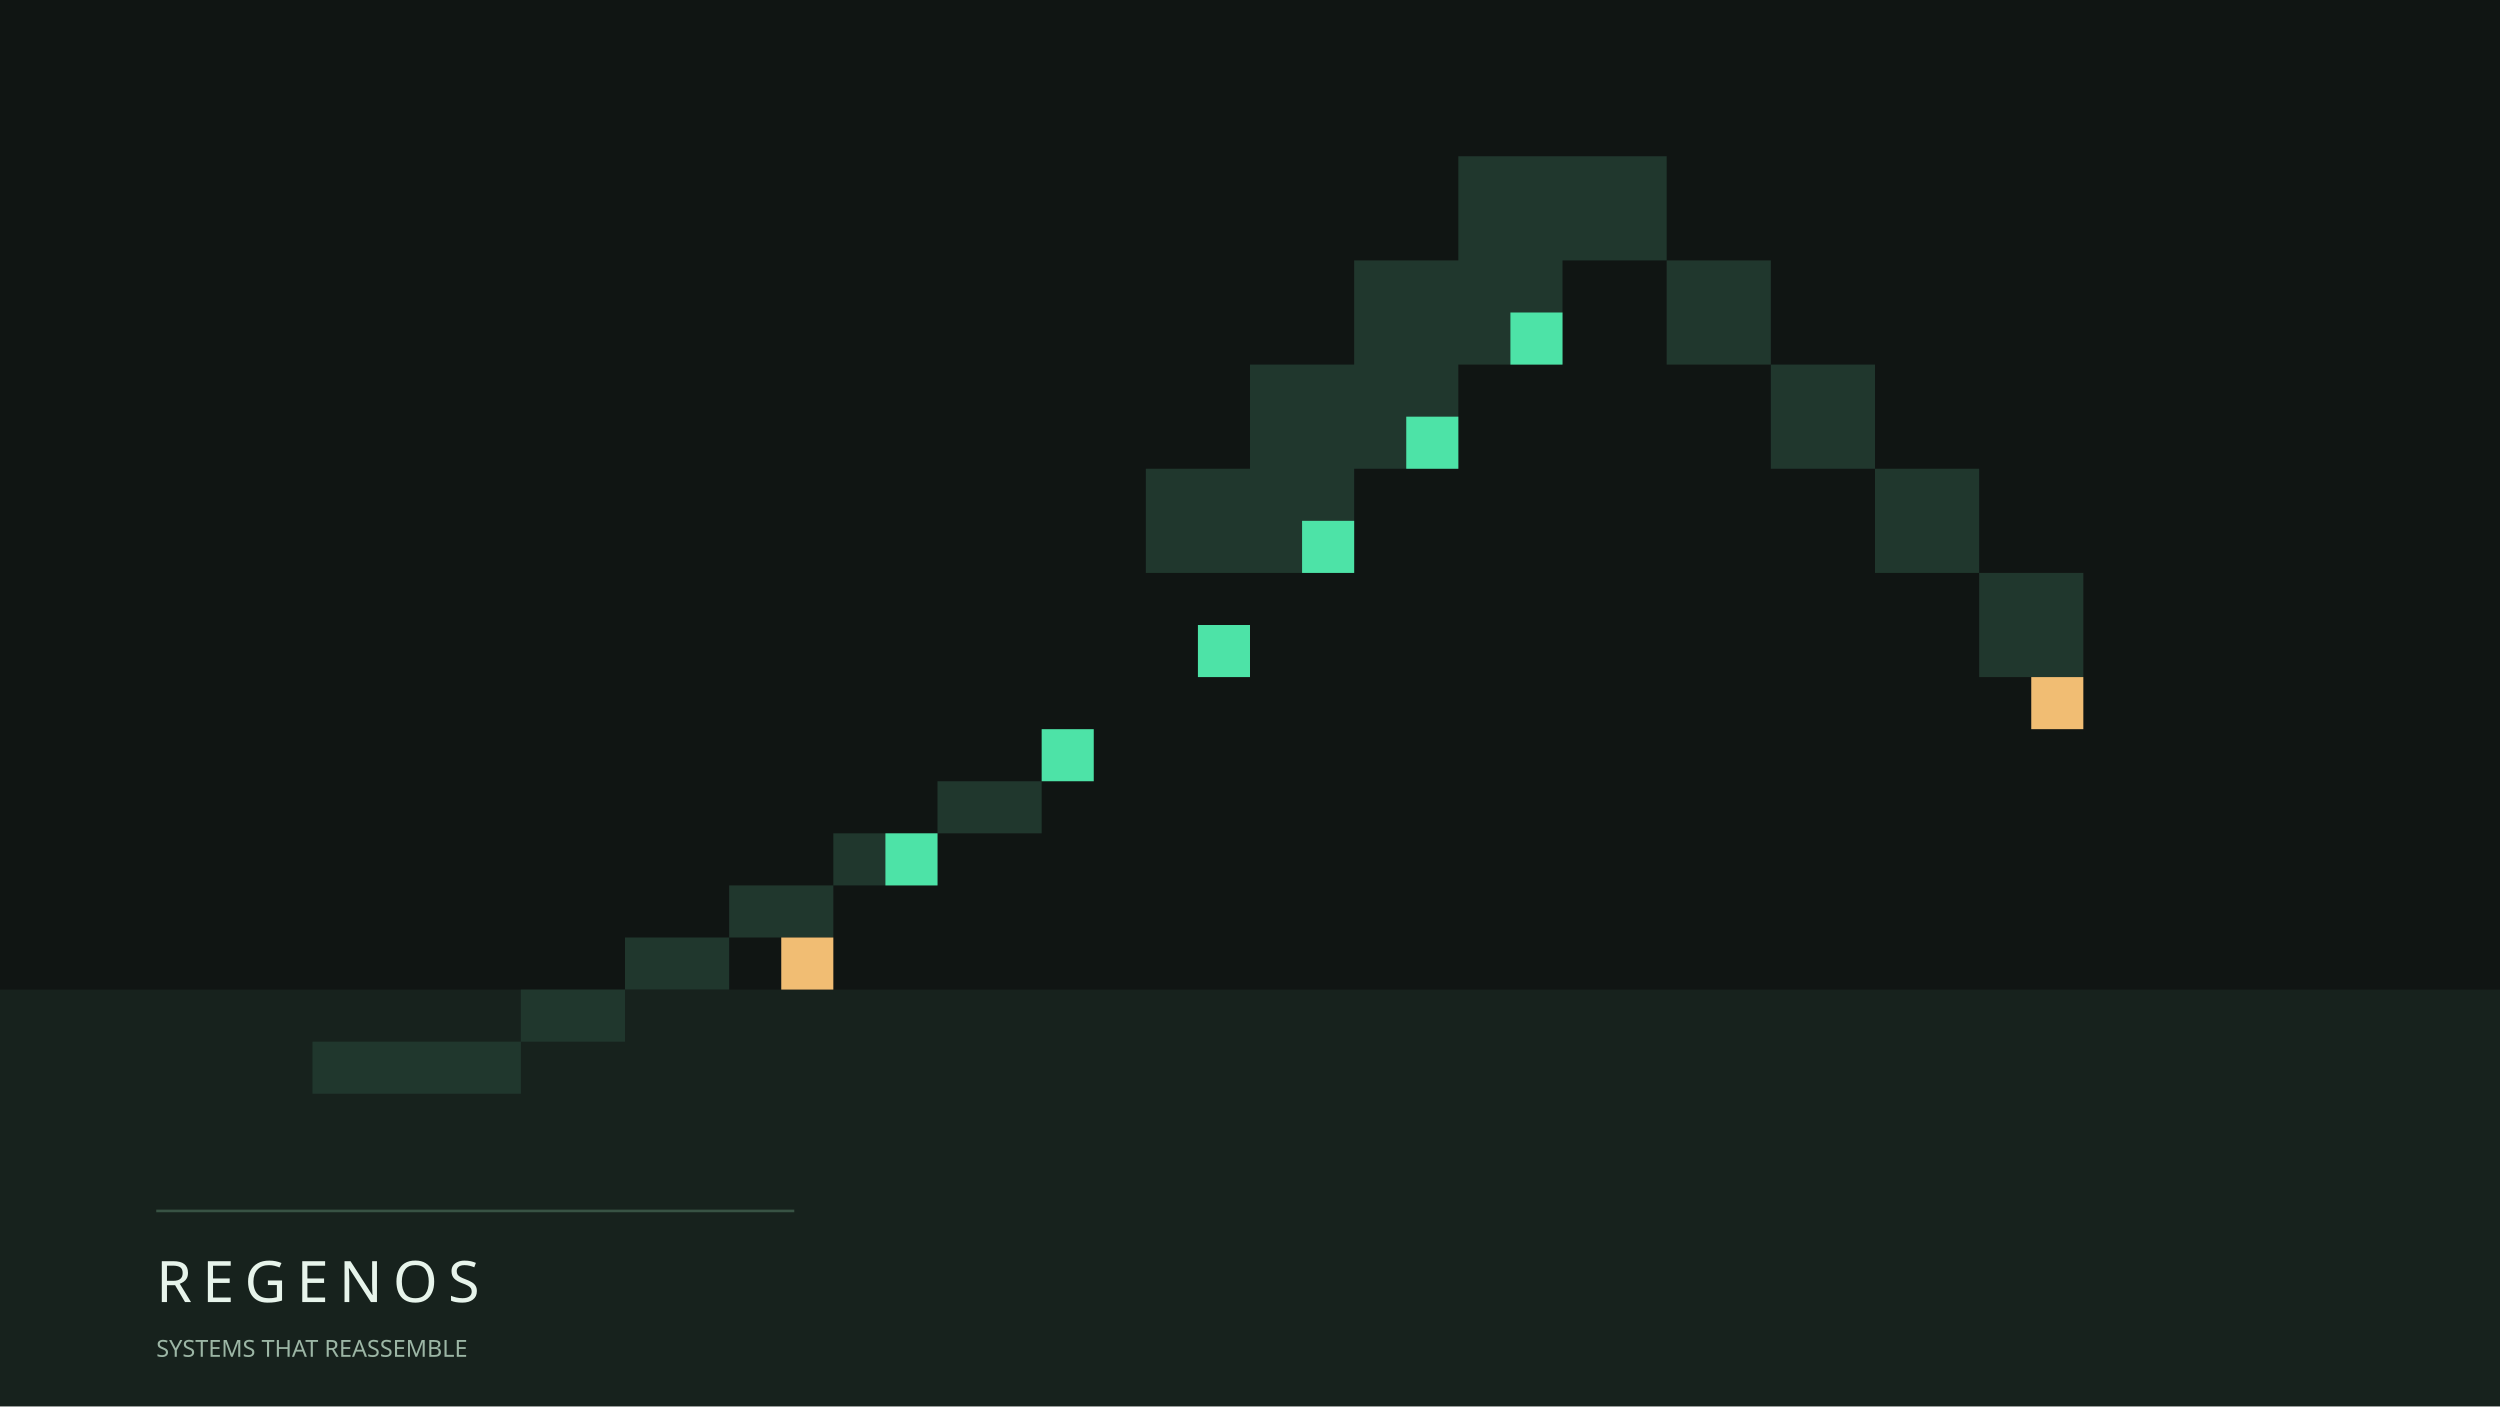
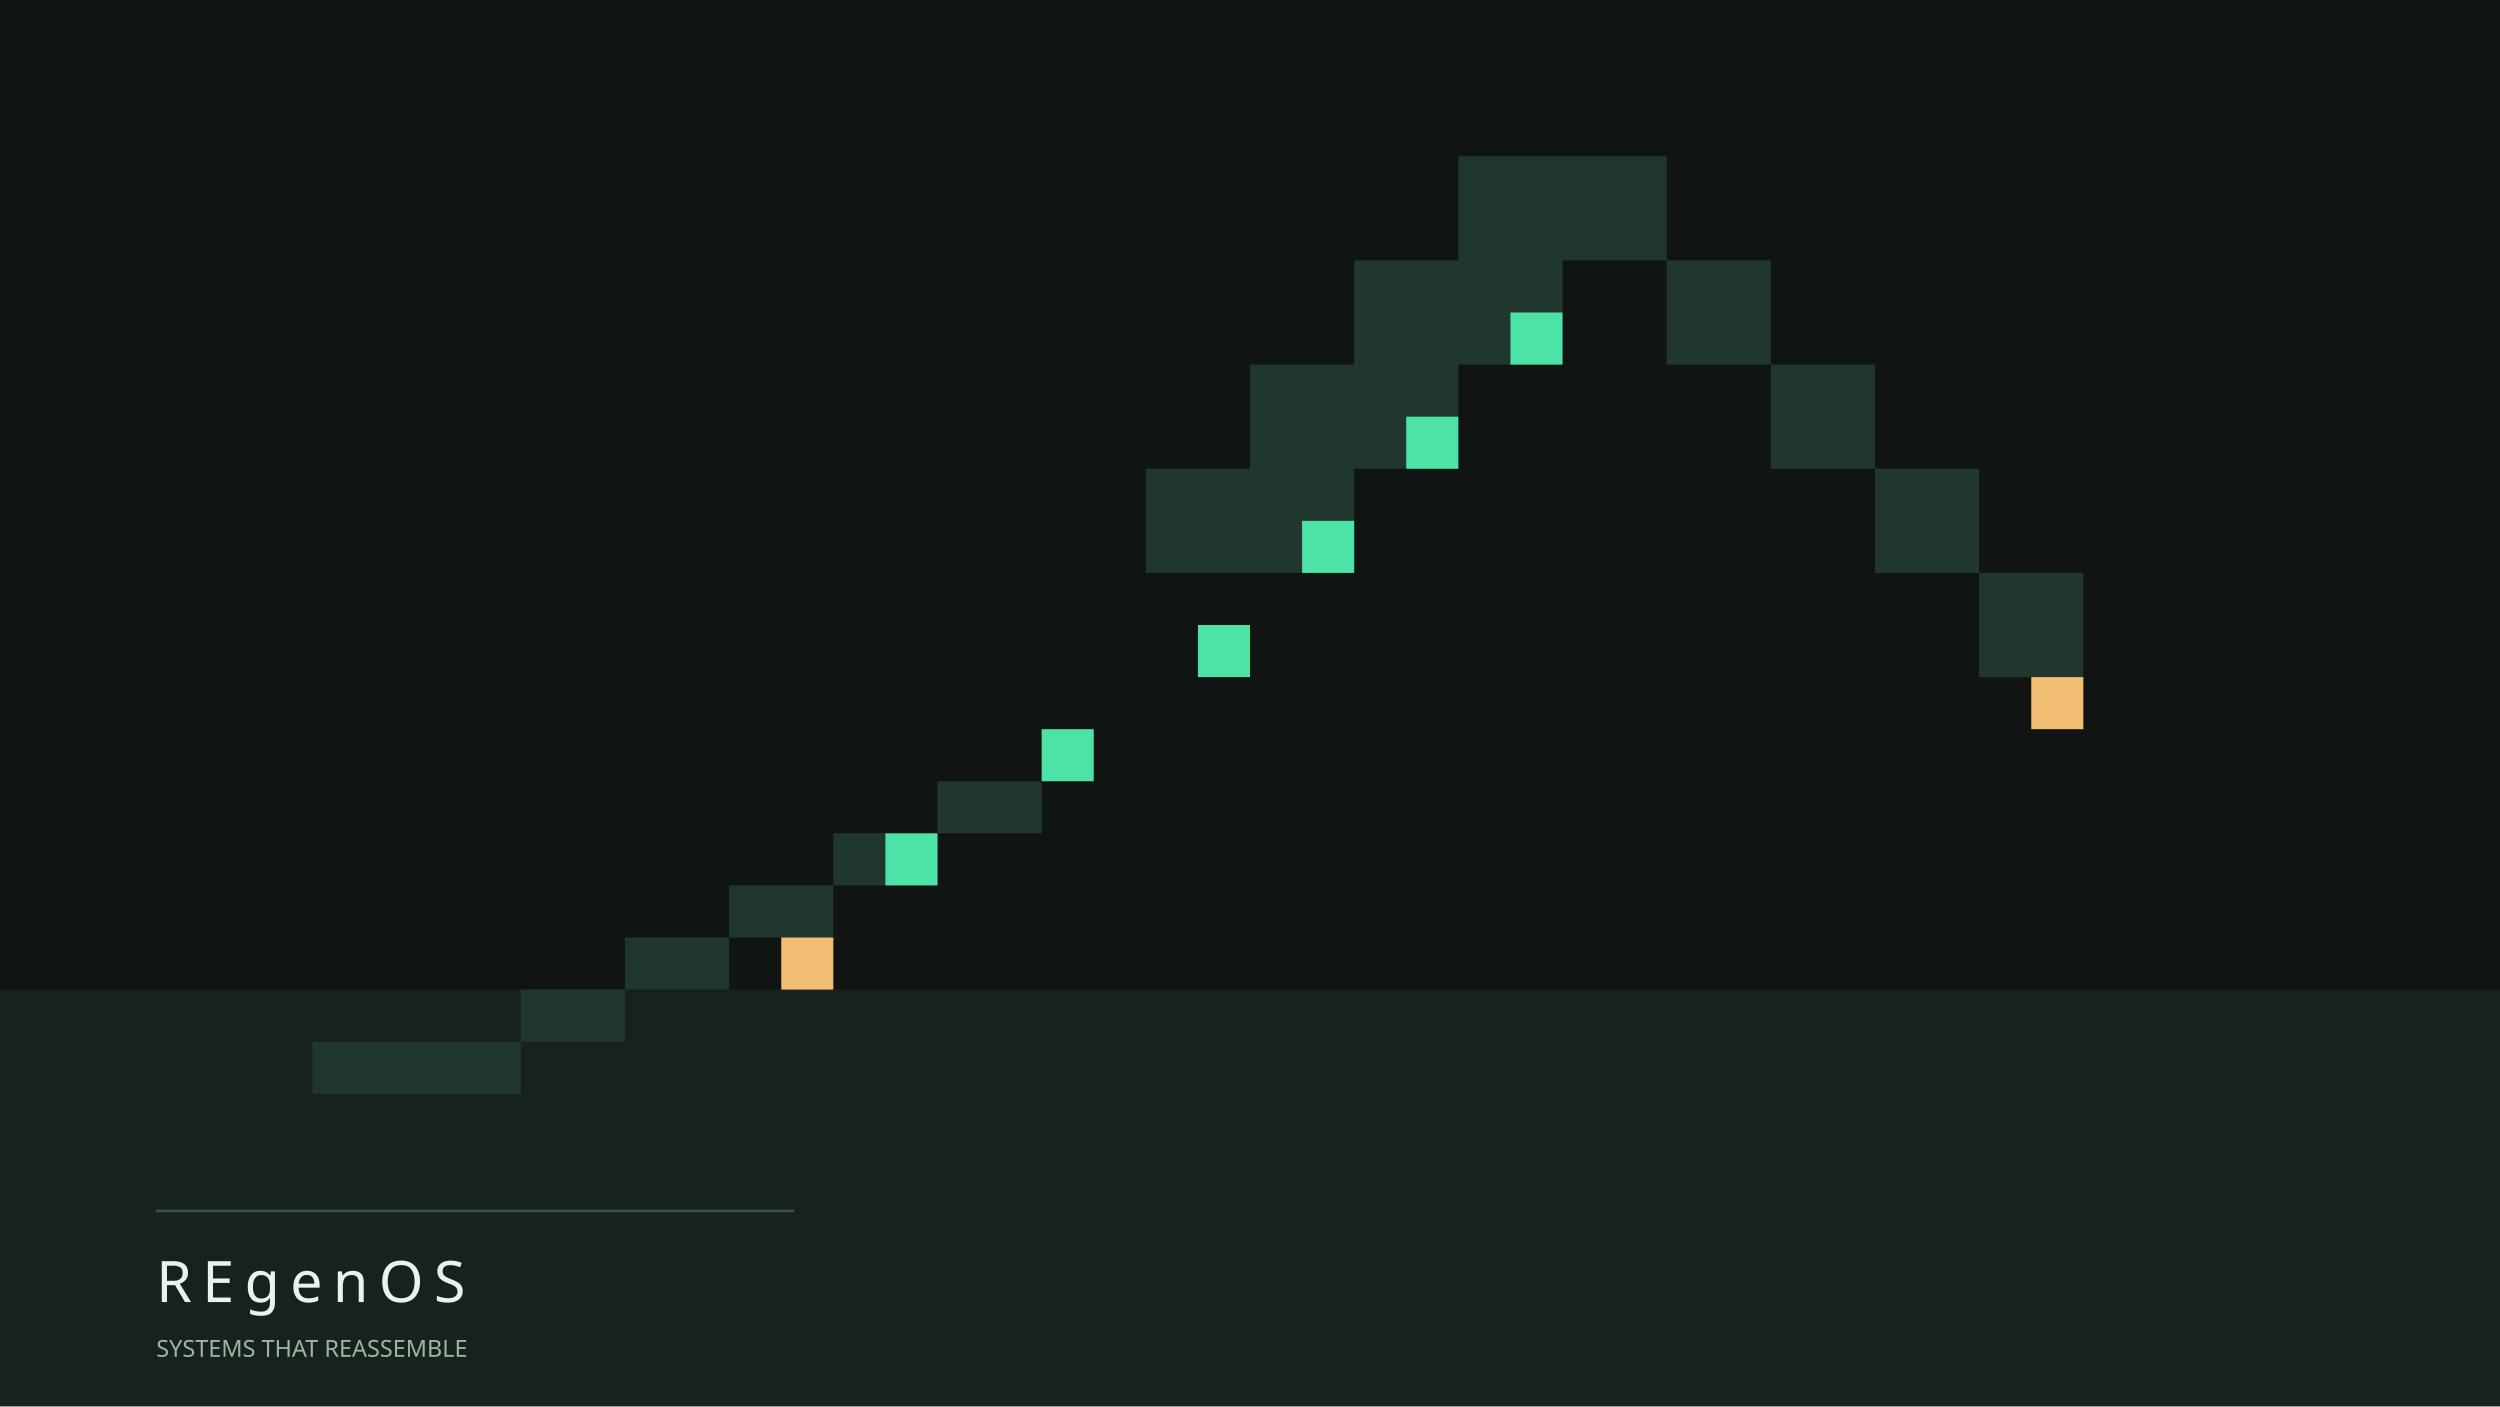
<svg xmlns="http://www.w3.org/2000/svg" viewBox="0 0 1920 1080">
  <rect width="1920" height="1080" fill="#101513" />
  <path d="M0 760h1920v320H0z" fill="#17221d" />
  <g fill="#20372d">
    <path d="M1120 120h160v80h-80v80h-80v80h-80v80H880v-80h80v-80h80v-80h80z" />
    <path d="M1280 200h80v80h-80zM1360 280h80v80h-80zM1440 360h80v80h-80zM1520 440h80v80h-80z" />
    <path d="M240 800h160v40H240zM400 760h80v40h-80zM480 720h80v40h-80zM560 680h80v40h-80zM640 640h80v40h-80zM720 600h80v40h-80z" />
  </g>
  <g fill="#4de3a7">
    <rect x="1160" y="240" width="40" height="40" />
    <rect x="1080" y="320" width="40" height="40" />
    <rect x="1000" y="400" width="40" height="40" />
    <rect x="920" y="480" width="40" height="40" />
    <rect x="800" y="560" width="40" height="40" />
    <rect x="680" y="640" width="40" height="40" />
  </g>
  <g fill="#f1bd73">
    <rect x="1560" y="520" width="40" height="40" />
    <rect x="600" y="720" width="40" height="40" />
  </g>
  <path d="M120 930h490" stroke="#385344" stroke-width="2" />
-   <text x="120" y="1000" fill="#e7f4eb" font-family="sans-serif" font-size="44" letter-spacing="8">REGENOS</text>
+   <text x="120" y="1000" fill="#e7f4eb" font-family="sans-serif" font-size="44" letter-spacing="8">REgenOS</text>
  <text x="120" y="1042" fill="#9cb6a5" font-family="sans-serif" font-size="18">SYSTEMS THAT REASSEMBLE</text>
</svg>
